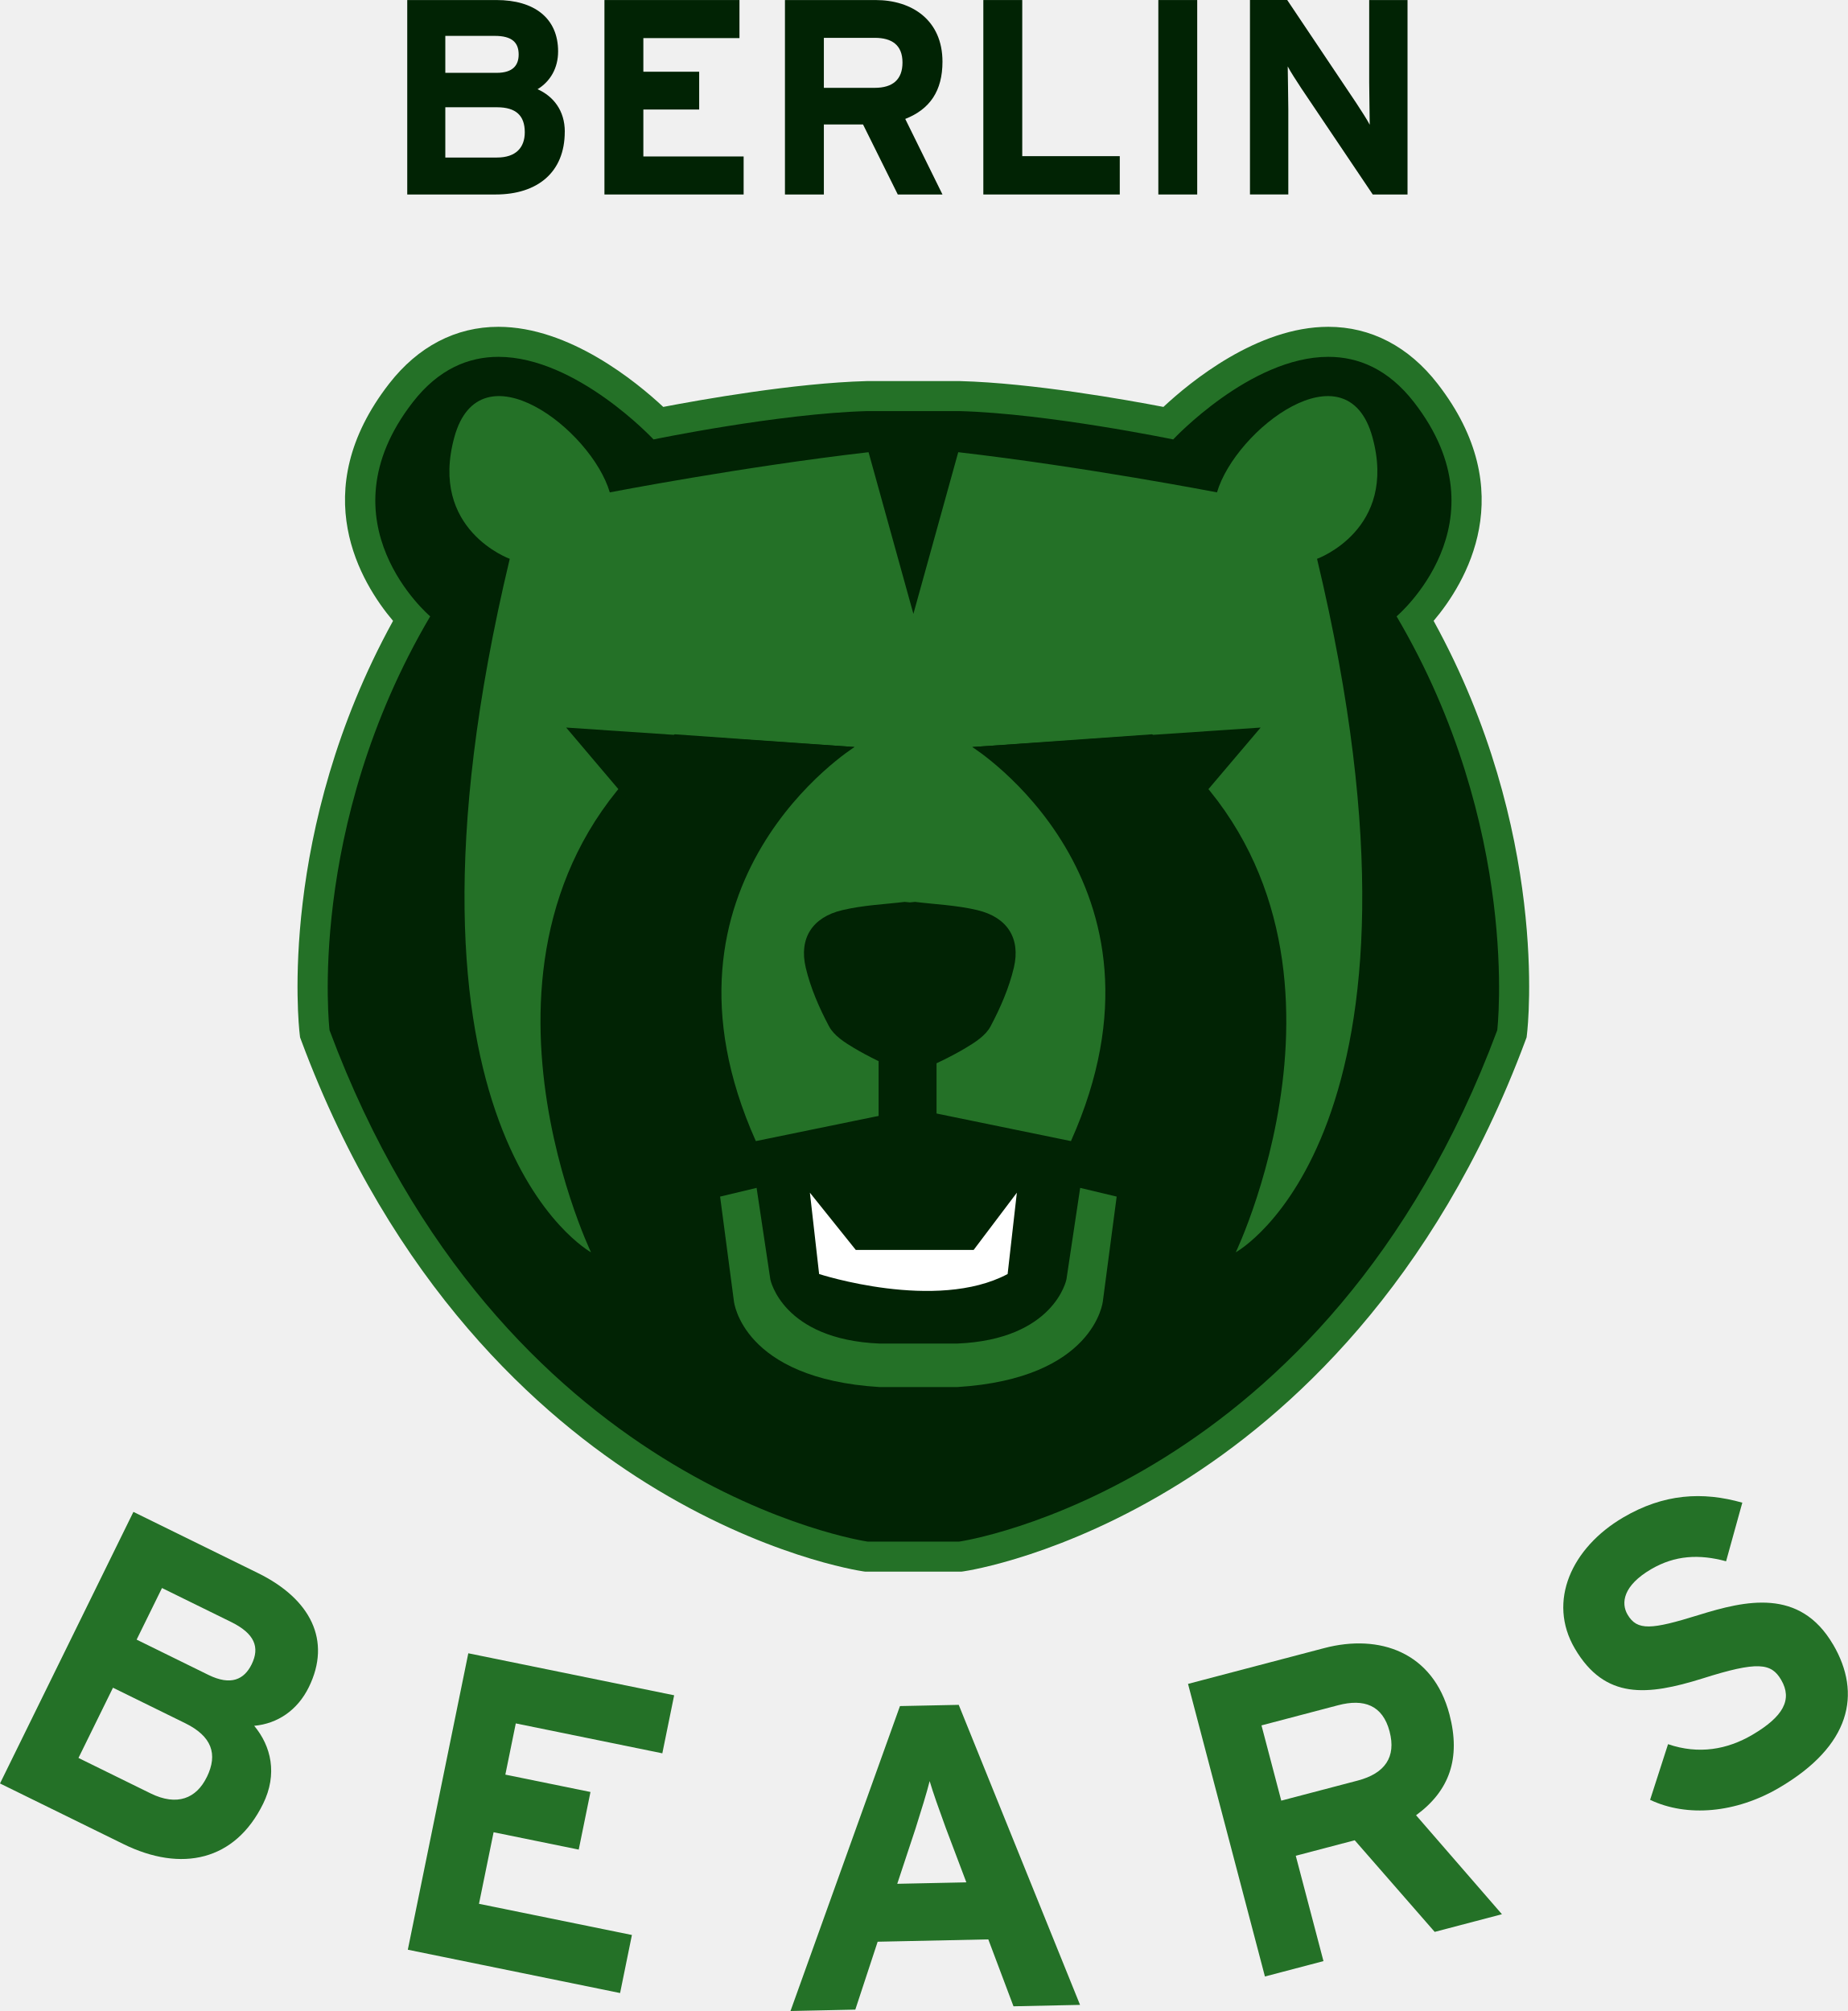
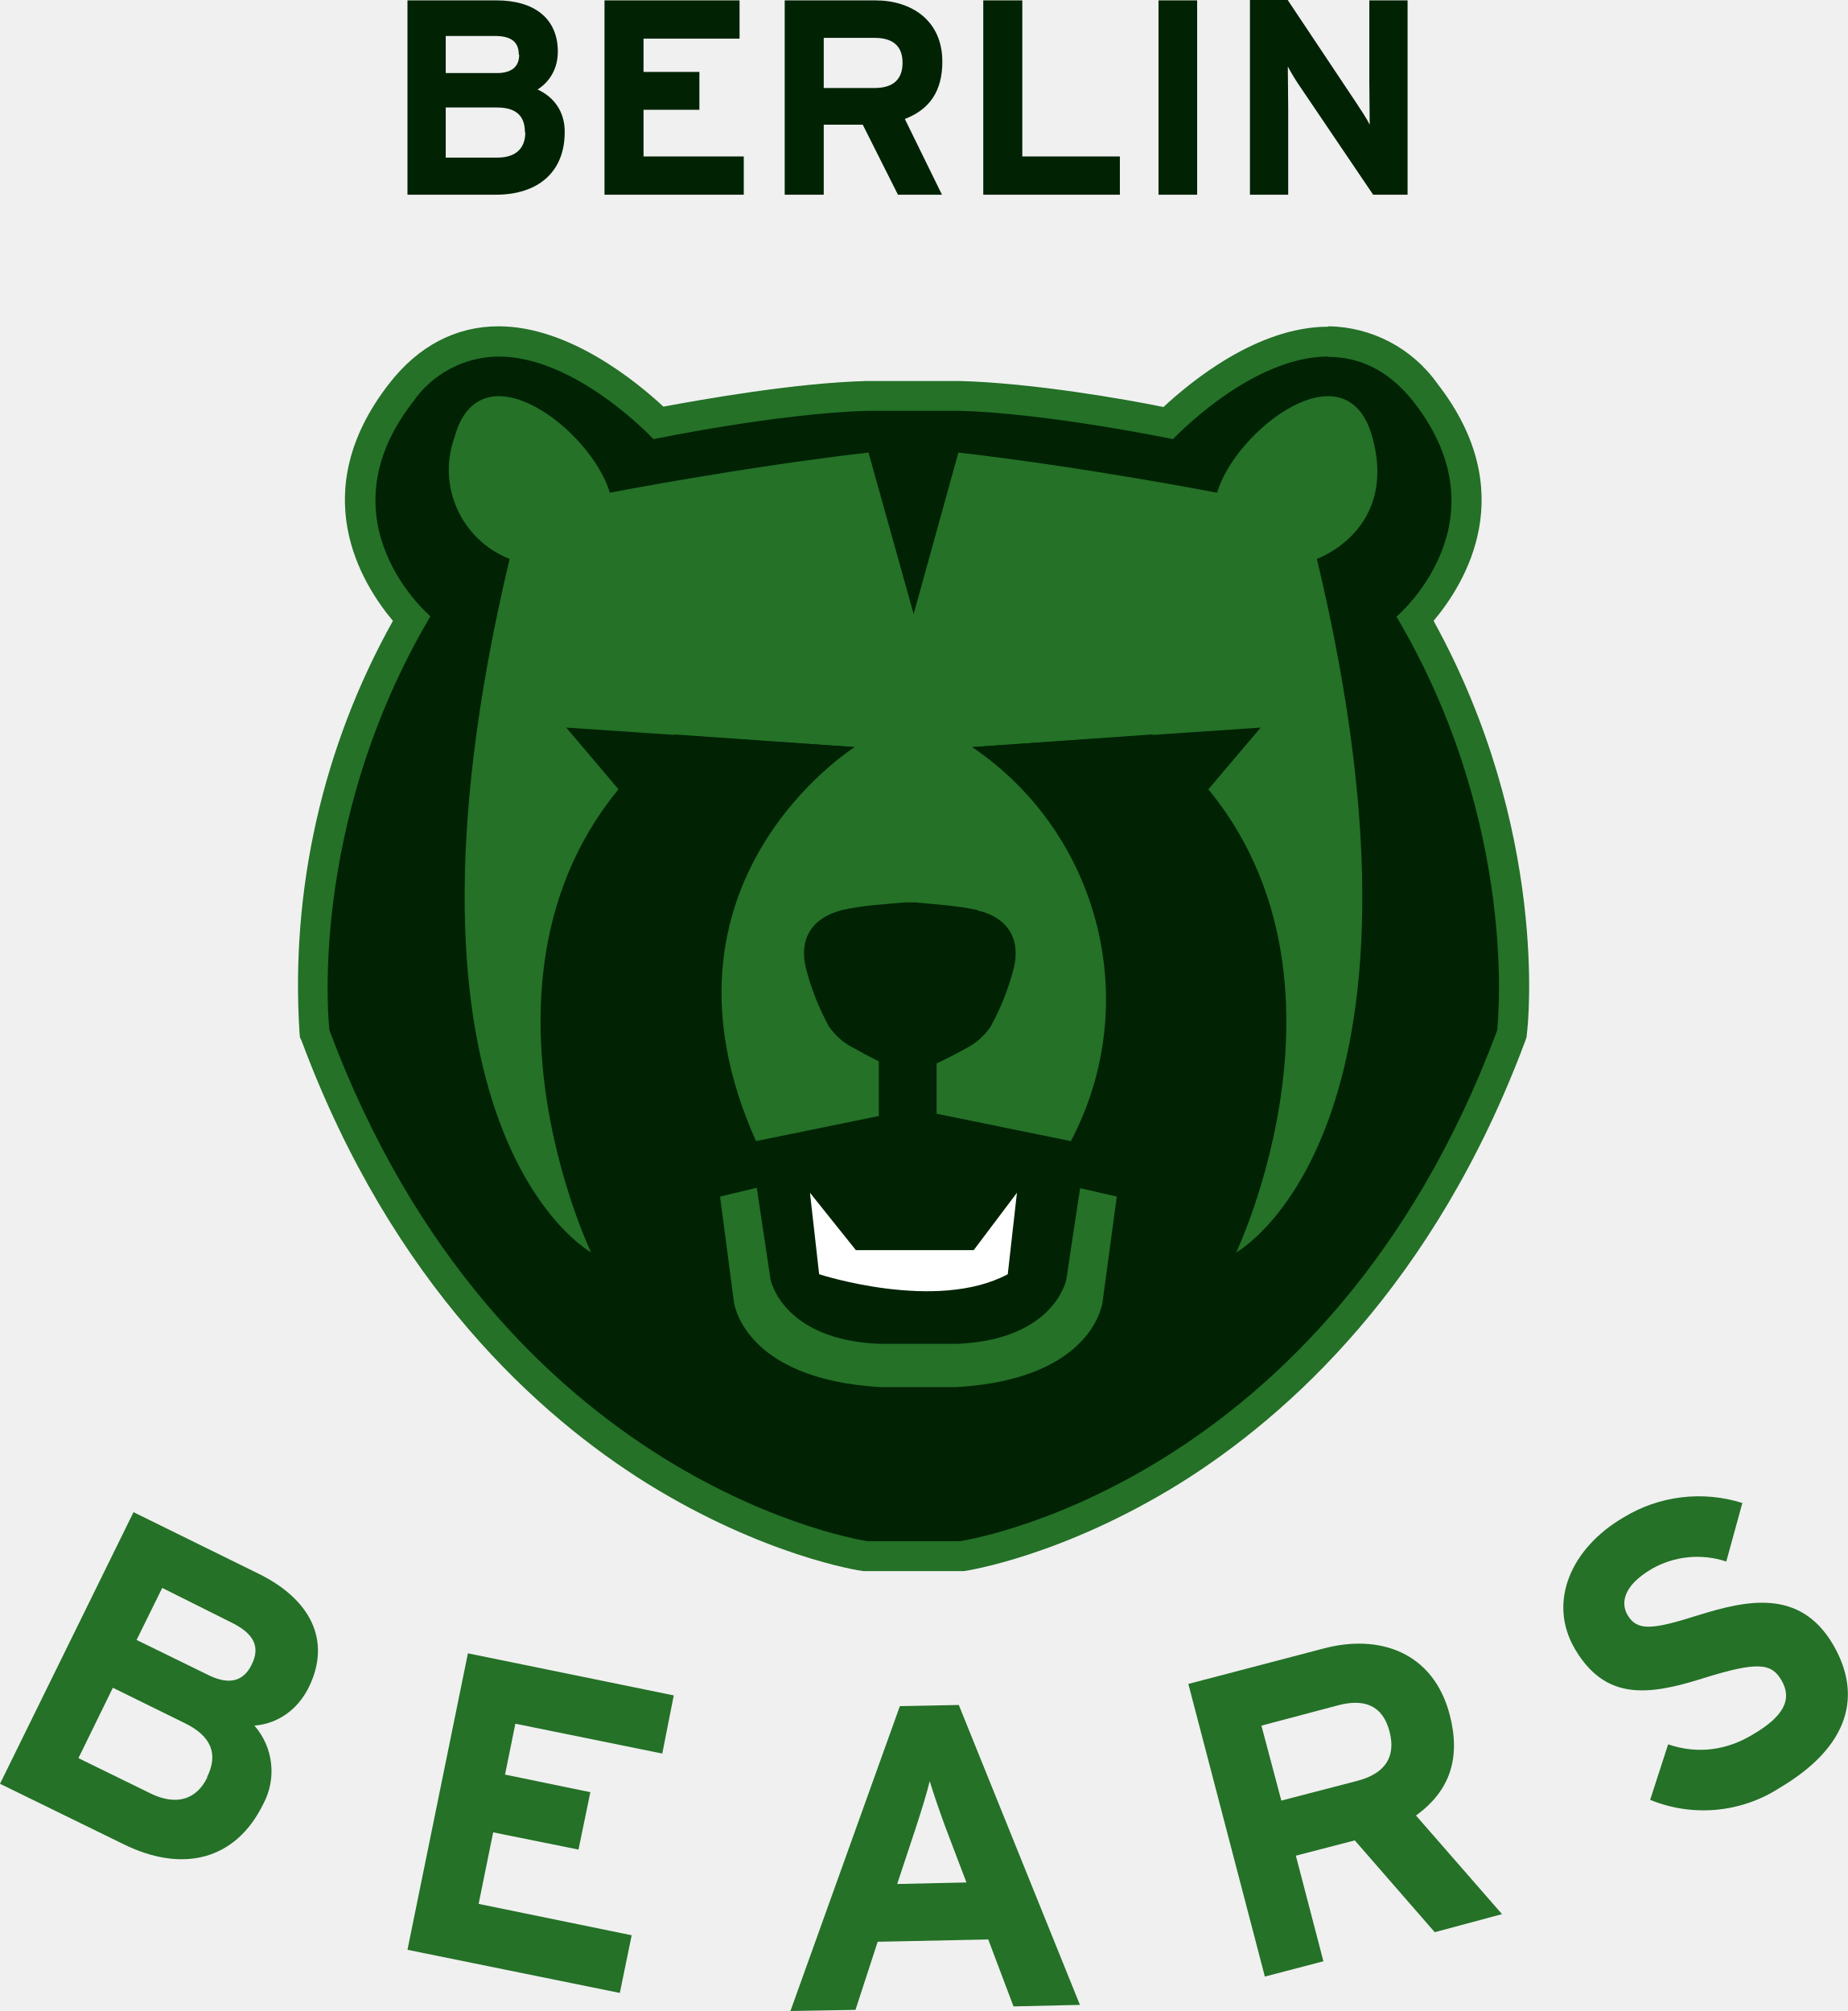
- <svg xmlns="http://www.w3.org/2000/svg" id="Layer_1" width="482.968" height="525.69" version="1.1">
+ <svg xmlns="http://www.w3.org/2000/svg" id="Layer_1" version="1.1" width="483" height="525.7">
  <defs id="defs85">
-     <style id="style83">.cls-1{fill:#012304}.cls-4{fill:#247127}</style>
+     <style id="style83">
+       .cls-1{fill:#012304}.cls-2{fill:#fff}.cls-4{fill:#247127}
+     </style>
  </defs>
-   <g id="g137" transform="translate(-58.52 -37.15)">
+   <g id="g137" transform="translate(-58.5 -37.1)">
    <g id="g109">
      <g id="g93">
-         <path id="path89" d="m284.96 444.05-.28-.04c-1.01-.15-25.15-3.81-55.08-22.48-27.5-17.15-65.2-50.81-88.62-113.7l-.16-.44-.06-.47c-.26-2.18-5.82-53.25 25.29-107.98-6.85-7.28-24.71-30.72-2.73-59.05 6.89-8.88 15.46-13.38 25.48-13.38 18.69 0 36.54 16.03 41.85 21.25 7.68-1.52 34.4-6.53 54.49-7.06h24.13c20.18.54 46.91 5.55 54.6 7.06 5.31-5.22 23.16-21.25 41.85-21.25 10.02 0 18.59 4.5 25.48 13.38 21.97 28.33 4.12 51.77-2.73 59.05 31.11 54.73 25.55 105.8 25.29 107.98l-.06.47-.16.44c-23.43 62.89-61.13 96.55-88.62 113.7-29.93 18.67-54.07 22.33-55.08 22.48l-.28.04h-24.59z" class="cls-1" style="fill:#012304" />
-         <path id="path91" d="M405.71 130.43c7.79 0 15.62 3.15 22.38 11.86 24.45 31.51-4.55 55.98-4.55 55.98 32.53 55.22 26.31 108.19 26.31 108.19-44.61 119.75-140.59 133.67-140.59 133.67h-24.02s-95.98-13.92-140.59-133.67c0 0-6.22-52.96 26.31-108.19 0 0-28.99-24.47-4.55-55.98 6.76-8.71 14.59-11.86 22.38-11.86 20.4 0 40.54 21.59 40.54 21.59s32.78-6.79 55.9-7.41h24.02c23.12.62 55.9 7.41 55.9 7.41s20.15-21.59 40.54-21.59m0-7.85v7.85-7.85c-18.57 0-36.08 14.39-43.09 20.94-9.68-1.86-34.26-6.25-53.15-6.75h-24.43c-18.89.51-43.46 4.89-53.15 6.75-7.01-6.55-24.52-20.94-43.09-20.94-11.14 0-21.02 5.15-28.58 14.9-21.93 28.27-7.27 52.12 1.05 61.97-30.2 54.91-24.67 105.73-24.41 107.93l.11.94.33.89c23.81 63.93 62.21 98.18 90.22 115.66 30.62 19.1 55.55 22.88 56.6 23.04l.56.08h25.15l.56-.08c1.05-.15 25.98-3.94 56.6-23.04 28.02-17.48 66.41-51.73 90.22-115.66l.33-.89.11-.94c.26-2.2 5.8-53.02-24.41-107.93 8.32-9.84 22.98-33.7 1.05-61.97-7.56-9.75-17.44-14.9-28.58-14.9z" class="cls-4" style="fill:#247127" />
+         <path class="cls-1" d="M285 444h-.3a157 157 0 0 1-55.1-22.5c-27.5-17.1-65.2-50.8-88.6-113.7l-.2-.4v-.5c-.3-2.2-5.9-53.2 25.3-108-6.9-7.2-24.8-30.7-2.8-59a31.3 31.3 0 0 1 25.5-13.4c18.7 0 36.5 16 41.9 21.3 7.6-1.6 34.4-6.6 54.4-7.1h24.2a383 383 0 0 1 54.6 7c5.3-5.2 23.1-21.2 41.8-21.2 10 0 18.6 4.5 25.5 13.4 22 28.3 4.1 51.8-2.7 59a191.3 191.3 0 0 1 25.3 108l-.1.5-.2.4c-23.4 63-61 96.6-88.6 113.7a157 157 0 0 1-55 22.5H285z" id="path89" fill="#012304" />
+         <path class="cls-4" d="M405.7 130.4c7.8 0 15.6 3.2 22.4 11.9 24.4 31.5-4.6 56-4.6 56 32.6 55.2 26.3 108.2 26.3 108.2C405.2 426.2 309.3 440 309.3 440h-24s-96-13.9-140.7-133.6c0 0-6.2-53 26.4-108.2 0 0-29-24.5-4.6-56a27.5 27.5 0 0 1 22.4-11.9c20.4 0 40.5 21.6 40.5 21.6s32.8-6.8 56-7.4h24c23 .6 55.8 7.4 55.8 7.4s20.2-21.6 40.6-21.6m0-7.8v7.8-7.8c-18.6 0-36 14.4-43.1 21-9.7-2-34.3-6.3-53.2-6.8H285c-18.9.5-43.4 4.9-53.1 6.7-7-6.5-24.6-21-43.1-21-11.2 0-21 5.2-28.6 15-22 28.3-7.3 52.1 1 62a195.3 195.3 0 0 0-24.4 107.9l.1 1 .4.8c23.8 64 62.2 98.2 90.2 115.7 30.6 19 55.5 22.9 56.6 23h26.3c1-.1 26-4 56.6-23 28-17.5 66.4-51.8 90.2-115.7l.3-.9.1-1c.3-2.1 5.8-53-24.4-107.8 8.3-9.9 23-33.7 1-62a35.5 35.5 0 0 0-28.5-15z" id="path91" fill="#247127" />
      </g>
-       <path id="path95" d="M338.43 335.44c30.34-67.86-25.8-103.01-25.8-103.01l47-3.33c63.05 49.51 21.88 135.41 21.88 135.41s57.08-31.23 21.24-181.28c0 0 21.14-7.58 14.47-31.83s-35.77-1.99-40.62 14.46c0 0-34.58-6.69-67.63-10.5l-11.72 42.26-11.72-42.26c-33.05 3.81-67.63 10.5-67.63 10.5-4.85-16.46-33.95-38.71-40.62-14.46-6.67 24.25 14.47 31.83 14.47 31.83-35.85 150.05 21.24 181.28 21.24 181.28s-41.17-85.91 21.88-135.41l47 3.33s-56.14 35.15-25.8 103.01l41.18-8.45z" class="cls-4" style="fill:#247127" />
-       <path id="path97" d="M314.05 275.08c-5.54-1.32-11.35-1.54-16.36-2.17-.46.04-.91.08-1.36.13-.45-.04-.9-.08-1.36-.13-5.01.62-10.81.84-16.36 2.17-7.76 1.85-11.31 7.35-9.5 15.01 1.26 5.32 3.52 10.52 6.1 15.37 1.27 2.39 4.06 4.19 6.52 5.65 3.92 2.33 8.09 4.28 12.27 6.12.65.28 1.49.35 2.31.26.82.09 1.66.03 2.31-.26 4.18-1.84 8.35-3.79 12.27-6.12 2.46-1.46 5.26-3.26 6.52-5.65 2.58-4.85 4.84-10.05 6.1-15.37 1.81-7.66-1.74-13.17-9.5-15.01z" class="cls-1" style="fill:#012304" />
-       <path id="rect99" d="M288.16 307.29h15.14v26.39h-15.14z" class="cls-1" style="fill:#012304" />
-       <path id="path101" d="M308.68 399.74c36-2.21 38.09-22.44 38.09-22.44l3.61-27.35-9.54-2.28-3.59 23.93s-3.12 15.72-28.57 16.77h-20.25c-25.46-1.06-28.57-16.77-28.57-16.77l-3.59-23.93-9.54 2.28 3.61 27.35s2.09 20.23 38.09 22.44z" class="cls-4" style="fill:#247127" />
-       <path id="polyline103" d="m281.88 232.43-75.38-5.09 16.57 19.55" class="cls-1" style="fill:#012304" />
-       <path id="polyline105" d="m312.63 232.43 75.38-5.09-16.57 19.55" class="cls-1" style="fill:#012304" />
-       <path id="path107" d="M313.02 363.89h-30.83l-11.99-14.96 2.41 21.26s30.59 9.95 49.27 0l2.41-21.26L313 363.89z" style="fill:#fff" />
+       <path class="cls-4" d="M338.4 335.4a79.6 79.6 0 0 0-25.8-103l47-3.3c63 49.5 22 135.4 22 135.4s57-31.2 21.1-181.3c0 0 21.2-7.5 14.5-31.8-6.6-24.3-35.7-2-40.6 14.5 0 0-34.6-6.7-67.6-10.5l-11.7 42.2-11.8-42.2c-33 3.8-67.6 10.5-67.6 10.5-4.9-16.5-34-38.8-40.6-14.5a25 25 0 0 0 14.4 31.8C156 333.2 213 364.5 213 364.5s-41.2-85.9 21.9-135.4l47 3.3s-56.2 35.2-25.8 103l41.1-8.4z" id="path95" fill="#247127" />
+       <path class="cls-1" d="M314 275c-5.5-1.2-11.3-1.5-16.3-2H295c-5 .5-10.8.7-16.4 2-7.8 2-11.3 7.4-9.5 15a65.4 65.4 0 0 0 6.1 15.5 17 17 0 0 0 6.5 5.6c4 2.3 8.1 4.3 12.3 6.1.6.3 1.5.4 2.3.3.8 0 1.7 0 2.3-.3 4.2-1.8 8.4-3.8 12.3-6a17 17 0 0 0 6.5-5.7 66 66 0 0 0 6.1-15.4c1.8-7.7-1.7-13.2-9.5-15z" id="path97" fill="#012304" />
+       <path class="cls-1" id="rect99" fill="#012304" d="M288.2 307.3h15.1v26.4h-15.1z" />
+       <path class="cls-4" d="M308.7 399.7c36-2.2 38-22.4 38-22.4l3.7-27.4-9.6-2.2-3.6 23.9s-3 15.7-28.5 16.8h-20.3c-25.4-1-28.5-16.8-28.5-16.8l-3.6-24-9.6 2.3 3.6 27.4s2.1 20.2 38.1 22.4z" id="path101" fill="#247127" />
+       <path class="cls-1" id="polyline103" fill="#012304" d="m281.9 232.4-75.4-5.1 16.6 19.6" />
+       <path class="cls-1" id="polyline105" fill="#012304" d="m312.6 232.4 75.4-5.1-16.6 19.6" />
+       <path class="cls-2" d="M313 363.9h-30.8l-12-15 2.4 21.3s30.6 10 49.3 0l2.4-21.3-11.3 15z" id="path107" fill="#fff" />
    </g>
    <g id="g123">
-       <path id="path111" d="M206.13 71.58c0 10.67-7.19 16.41-18.08 16.41h-23.09V37.16h23.31c9.88 0 16.12 4.72 16.12 13.43 0 4.36-2.03 7.84-5.37 9.88 4.07 1.82 7.12 5.52 7.12 11.11zm-12.05-20.19c0-3.19-1.82-4.86-6.24-4.86h-12.93v9.66h13.43c4.21 0 5.74-1.96 5.74-4.79zm1.6 20.33c0-4.36-2.32-6.53-7.26-6.53h-13.51v13.14h13.51c4.94 0 7.26-2.61 7.26-6.61z" class="cls-1" style="fill:#012304" />
-       <path id="path113" d="M252.88 87.99H216.5V37.16h35.29v9.95h-25.12v8.79h14.59v9.88h-14.59v12.27h26.21V88Z" class="cls-1" style="fill:#012304" />
-       <path id="path115" d="M304.86 87.99h-11.69l-9.08-18.3h-10.24v18.3h-10.17V37.16h23.67c9.59 0 17.5 5.3 17.5 16.12 0 7.62-3.27 12.42-9.73 14.96l9.73 19.75zM294.4 53.5c0-4.57-2.76-6.46-7.26-6.46h-13.29v13.07h13.29c4.72 0 7.26-2.18 7.26-6.61z" class="cls-1" style="fill:#012304" />
-       <path id="path117" d="M351.18 87.99h-35.65V37.16h10.17v40.81h25.49v10.02z" class="cls-1" style="fill:#012304" />
-       <path id="path119" d="M371.43 87.99h-10.16V37.16h10.16z" class="cls-1" style="fill:#012304" />
-       <path id="path121" d="M426.39 87.99h-9.08l-18.66-27.74c-1.23-1.89-2.9-4.43-3.56-5.74 0 1.89.15 8.28.15 11.11v22.36h-10.02V37.15h9.73l18.01 26.87c1.23 1.89 2.9 4.43 3.56 5.74 0-1.89-.14-8.28-.14-11.11V37.16h10.02v50.83z" class="cls-1" style="fill:#012304" />
+       <path class="cls-1" d="M206.1 71.6c0 10.7-7.2 16.4-18 16.4H165V37.2h23.3c9.8 0 16 4.7 16 13.4 0 4.3-2 7.8-5.3 9.9 4 1.8 7.1 5.5 7.1 11zm-12-20.2c0-3.2-1.8-4.9-6.3-4.9H175v9.7h13.4c4.2 0 5.8-2 5.8-4.8zm1.6 20.3c0-4.3-2.3-6.5-7.3-6.5H175v13.1h13.5c5 0 7.3-2.6 7.3-6.6z" id="path111" fill="#012304" />
+       <path class="cls-1" d="M252.9 88h-36.4V37.2h35.3v10h-25.1v8.7h14.6v9.9h-14.6V78h26.2v10Z" id="path113" fill="#012304" />
+       <path class="cls-1" d="M304.9 88h-11.7L284 69.7h-10.2V88h-10.2V37.2h23.7c9.5 0 17.5 5.3 17.5 16 0 7.7-3.3 12.5-9.8 15l9.7 19.8zm-10.5-34.5c0-4.6-2.8-6.5-7.3-6.5h-13.3v13.1h13.3c4.8 0 7.3-2.2 7.3-6.6z" id="path115" fill="#012304" />
+       <path class="cls-1" d="M351.2 88h-35.7V37.2h10.2V78h25.5v10z" id="path117" fill="#012304" />
+       <path class="cls-1" d="M371.4 88h-10.1V37.2h10.1z" id="path119" fill="#012304" />
+       <path class="cls-1" d="M426.4 88h-9l-18.8-27.8a59.4 59.4 0 0 1-3.5-5.7l.1 11.1V88h-10V37h9.8l18 27c1.2 1.8 2.9 4.4 3.5 5.7l-.1-11.2V37.2h10V88z" id="path121" fill="#012304" />
    </g>
    <g id="g135">
-       <path id="path125" d="M127.28 508.68c-7.32 14.91-21.3 17.99-36.51 10.52l-32.25-15.84 34.87-70.99 32.55 15.99c13.79 6.77 19.28 17.65 13.3 29.82-2.99 6.09-8.22 9.56-14.28 10.11 4.43 5.33 6.15 12.59 2.32 20.4zm-14.71-6.97c2.99-6.09 1.24-10.72-5.66-14.11l-18.86-9.27-9.02 18.36 18.86 9.27c6.9 3.39 11.94 1.33 14.67-4.25zm11.72-29.49c2.19-4.46.8-8.04-5.38-11.08l-18.05-8.87-6.63 13.49 18.76 9.22c5.88 2.89 9.36 1.2 11.3-2.76z" class="cls-4" style="fill:#247127" />
-       <path id="path127" d="m220.57 558.14-55.46-11.32 15.81-77.49 53.8 10.98-3.09 15.17-38.3-7.82-2.73 13.39 22.25 4.54-3.07 15.06-22.25-4.54-3.82 18.71 39.97 8.15-3.09 15.17z" class="cls-4" style="fill:#247127" />
-       <path id="path129" d="m340.81 561.24-17.4.37-6.58-17.49-28.92.61-5.84 17.75-16.94.36 28.61-79.71 15.36-.32 31.71 78.44zm-29.72-32.03-5.38-14.24c-1.68-4.6-3.36-9.31-4.21-12.23-.73 2.95-2.21 7.73-3.69 12.4l-4.78 14.45 18.07-.38z" class="cls-4" style="fill:#247127" />
-       <path id="path131" d="m451.09 537.54-17.59 4.62-20.9-23.95-15.41 4.05 7.24 27.54-15.3 4.02-20.1-76.49 35.62-9.36c14.43-3.79 28.43 1.06 32.71 17.34 3.01 11.48 0 19.98-8.73 26.36l22.45 25.88zm-29.38-47.77c-1.81-6.89-6.71-8.64-13.48-6.85l-20 5.26 5.17 19.67 20-5.25c7.1-1.87 10.07-6.15 8.31-12.82z" class="cls-4" style="fill:#247127" />
-       <path id="path133" d="M537.61 467c7.61 12.96 4.57 26.53-14.04 37.46-11.4 6.69-24.14 7.75-33.77 3.18l4.69-14.55c8.04 2.75 15.49 1.39 22.02-2.44 8.09-4.75 10.57-9.22 7.54-14.38-2.57-4.38-6.06-4.96-20.63-.33-14.28 4.45-25.4 5.61-33.29-7.84-7.26-12.37-.81-26.38 12.63-34.27 10.62-6.24 20.76-6.82 31.14-3.87l-4.24 15.32c-7.01-1.91-13.37-1.58-19.61 2.08-7.31 4.29-7.91 8.84-6.14 11.86 2.52 4.29 6.24 3.93 18.54.12 12.3-3.82 26.46-7.15 35.15 7.66z" class="cls-4" style="fill:#247127" />
+       <path class="cls-4" d="M127.3 508.7c-7.3 14.9-21.3 18-36.5 10.5l-32.3-15.8 34.9-71 32.5 16c13.8 6.7 19.3 17.6 13.3 29.8-3 6-8.2 9.5-14.2 10a18.1 18.1 0 0 1 2.3 20.5zm-14.7-7c3-6 1.2-10.7-5.7-14.1L88 478.3l-9 18.4 19 9.3c6.9 3.3 12 1.3 14.7-4.3zm11.7-29.5c2.2-4.4.8-8-5.4-11l-18-9-6.7 13.6L113 475c5.9 2.9 9.4 1.2 11.3-2.8z" id="path125" fill="#247127" />
+       <path class="cls-4" d="M220.6 558.1 165 546.8l15.8-77.5 53.8 11-3 15.2-38.4-7.8-2.7 13.3 22.3 4.6-3.1 15-22.3-4.5-3.8 18.7 40 8.2-3.1 15.1z" id="path127" fill="#247127" />
+       <path class="cls-4" d="m340.8 561.2-17.4.4-6.6-17.5-28.9.6-5.8 17.8-17 .3 28.6-79.7 15.4-.3 31.7 78.5zm-29.7-32-5.4-14.2c-1.7-4.6-3.3-9.3-4.2-12.3-.7 3-2.2 7.8-3.7 12.4l-4.8 14.5 18.1-.4z" id="path129" fill="#247127" />
+       <path class="cls-4" d="m451 537.5-17.5 4.7-20.9-24-15.4 4 7.2 27.6-15.3 4-20-76.5 35.5-9.3c14.5-3.8 28.5 1 32.8 17.3 3 11.5 0 20-8.8 26.4l22.5 25.8zm-29.3-47.7c-1.8-7-6.7-8.7-13.5-6.9l-20 5.3 5.2 19.6 20-5.2c7.1-1.9 10-6.2 8.3-12.8z" id="path131" fill="#247127" />
+       <path class="cls-4" d="M537.6 467c7.6 13 4.6 26.5-14 37.5a36.7 36.7 0 0 1-33.8 3.1l4.7-14.5c8 2.7 15.5 1.4 22-2.5 8.1-4.7 10.6-9.2 7.6-14.3-2.6-4.4-6.1-5-20.7-.4-14.3 4.5-25.4 5.7-33.3-7.8-7.2-12.4-.8-26.4 12.7-34.3a37.8 37.8 0 0 1 31.1-3.8l-4.2 15.3a24 24 0 0 0-19.6 2c-7.4 4.4-8 8.9-6.2 12 2.5 4.2 6.3 3.9 18.6 0 12.3-3.8 26.4-7.1 35.1 7.7z" id="path133" fill="#247127" />
    </g>
  </g>
</svg>
